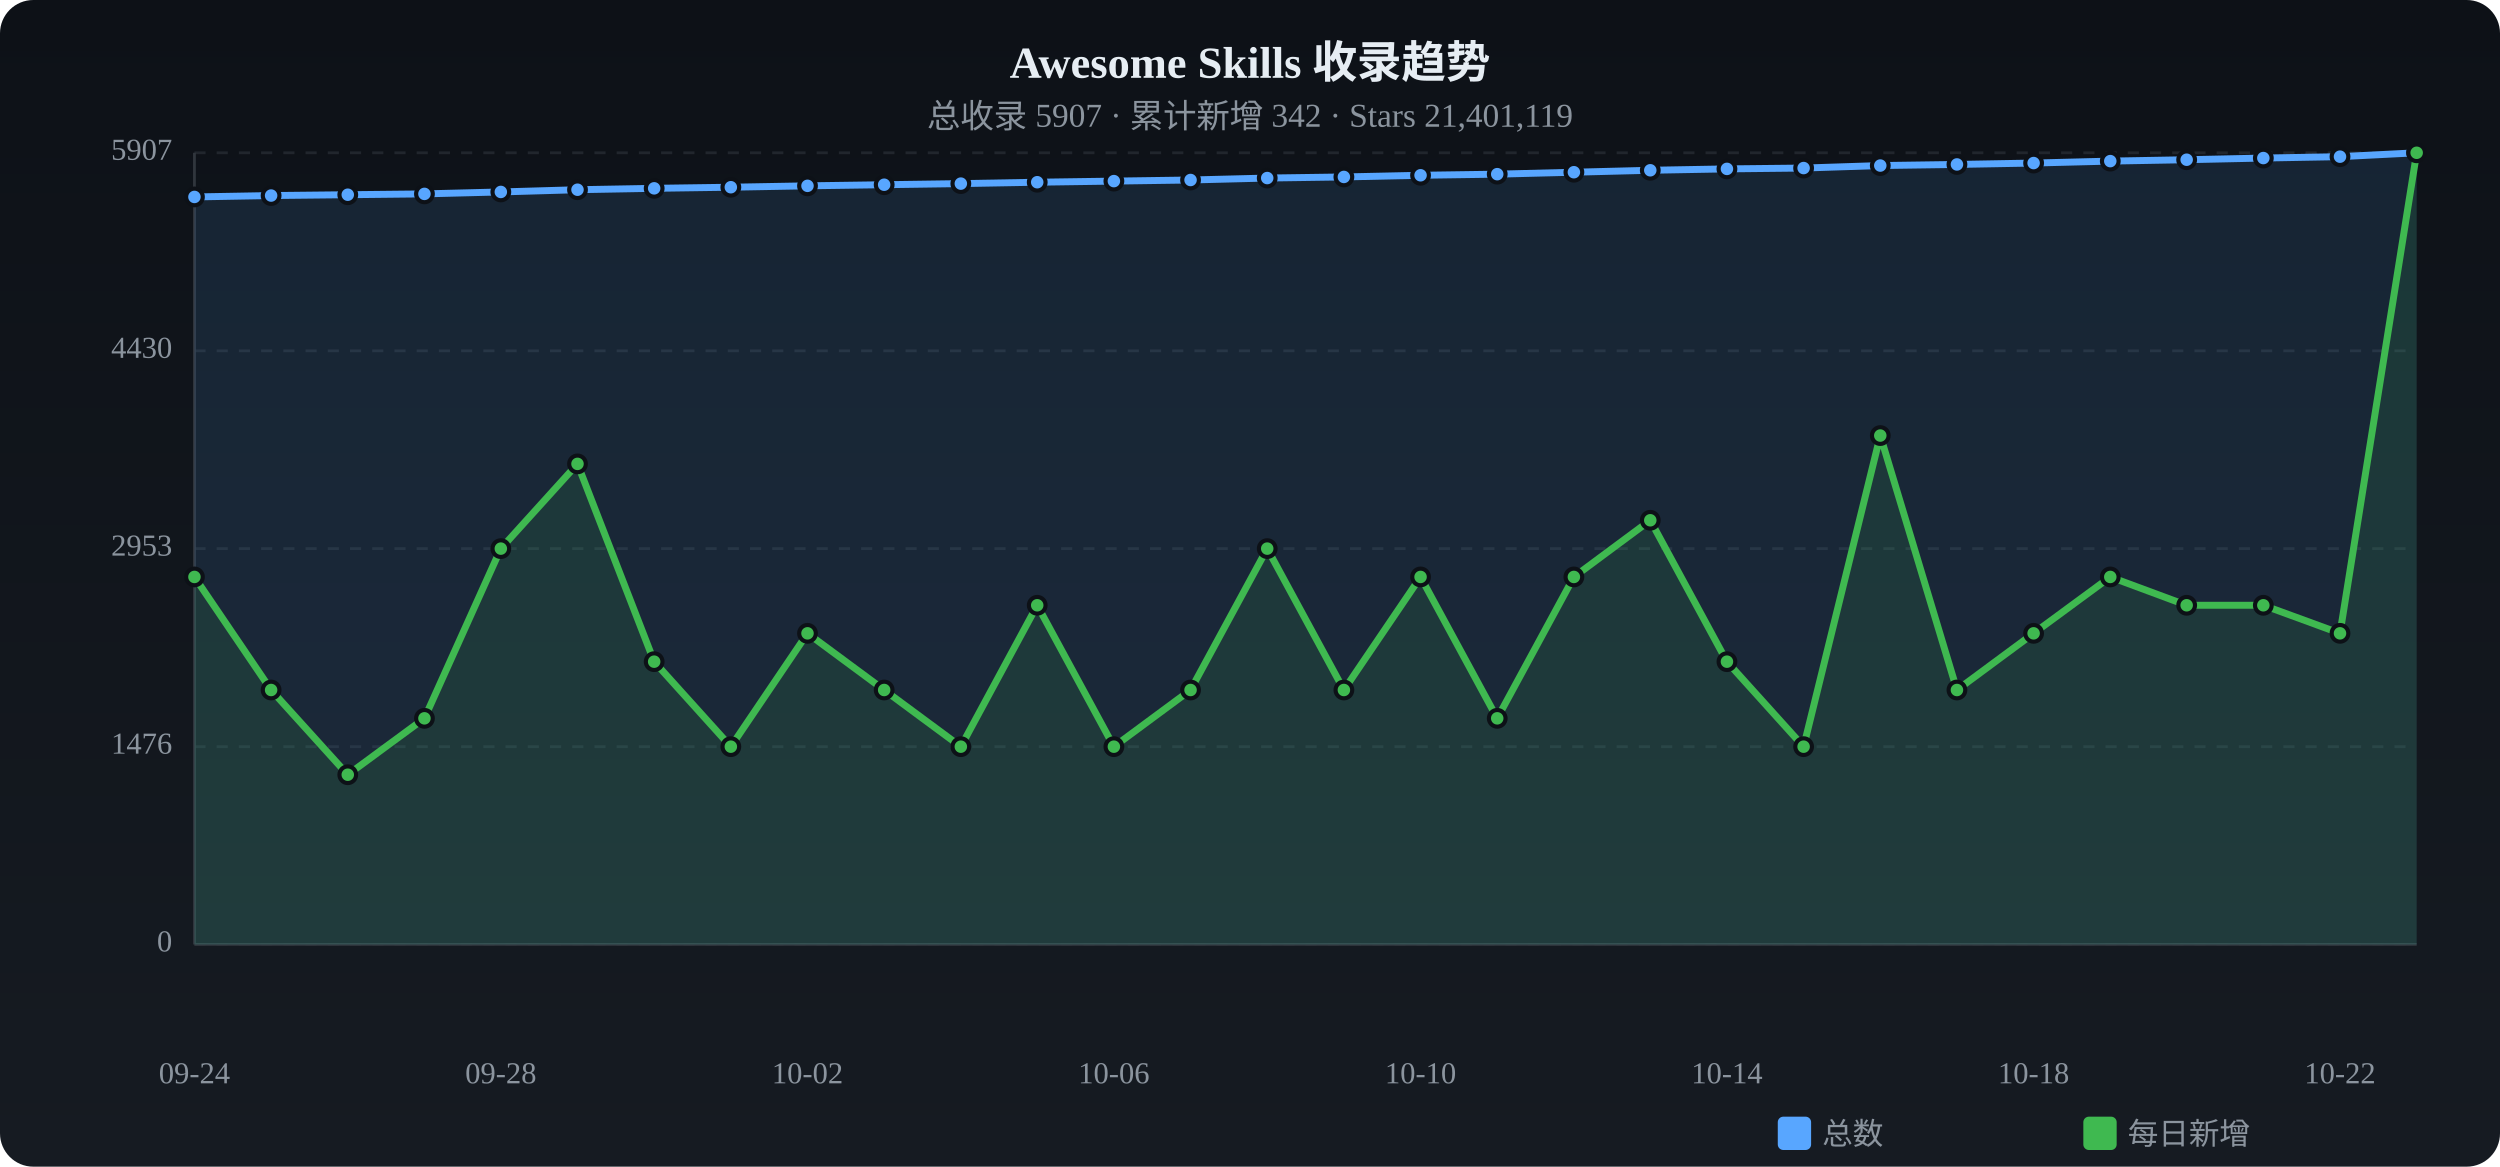
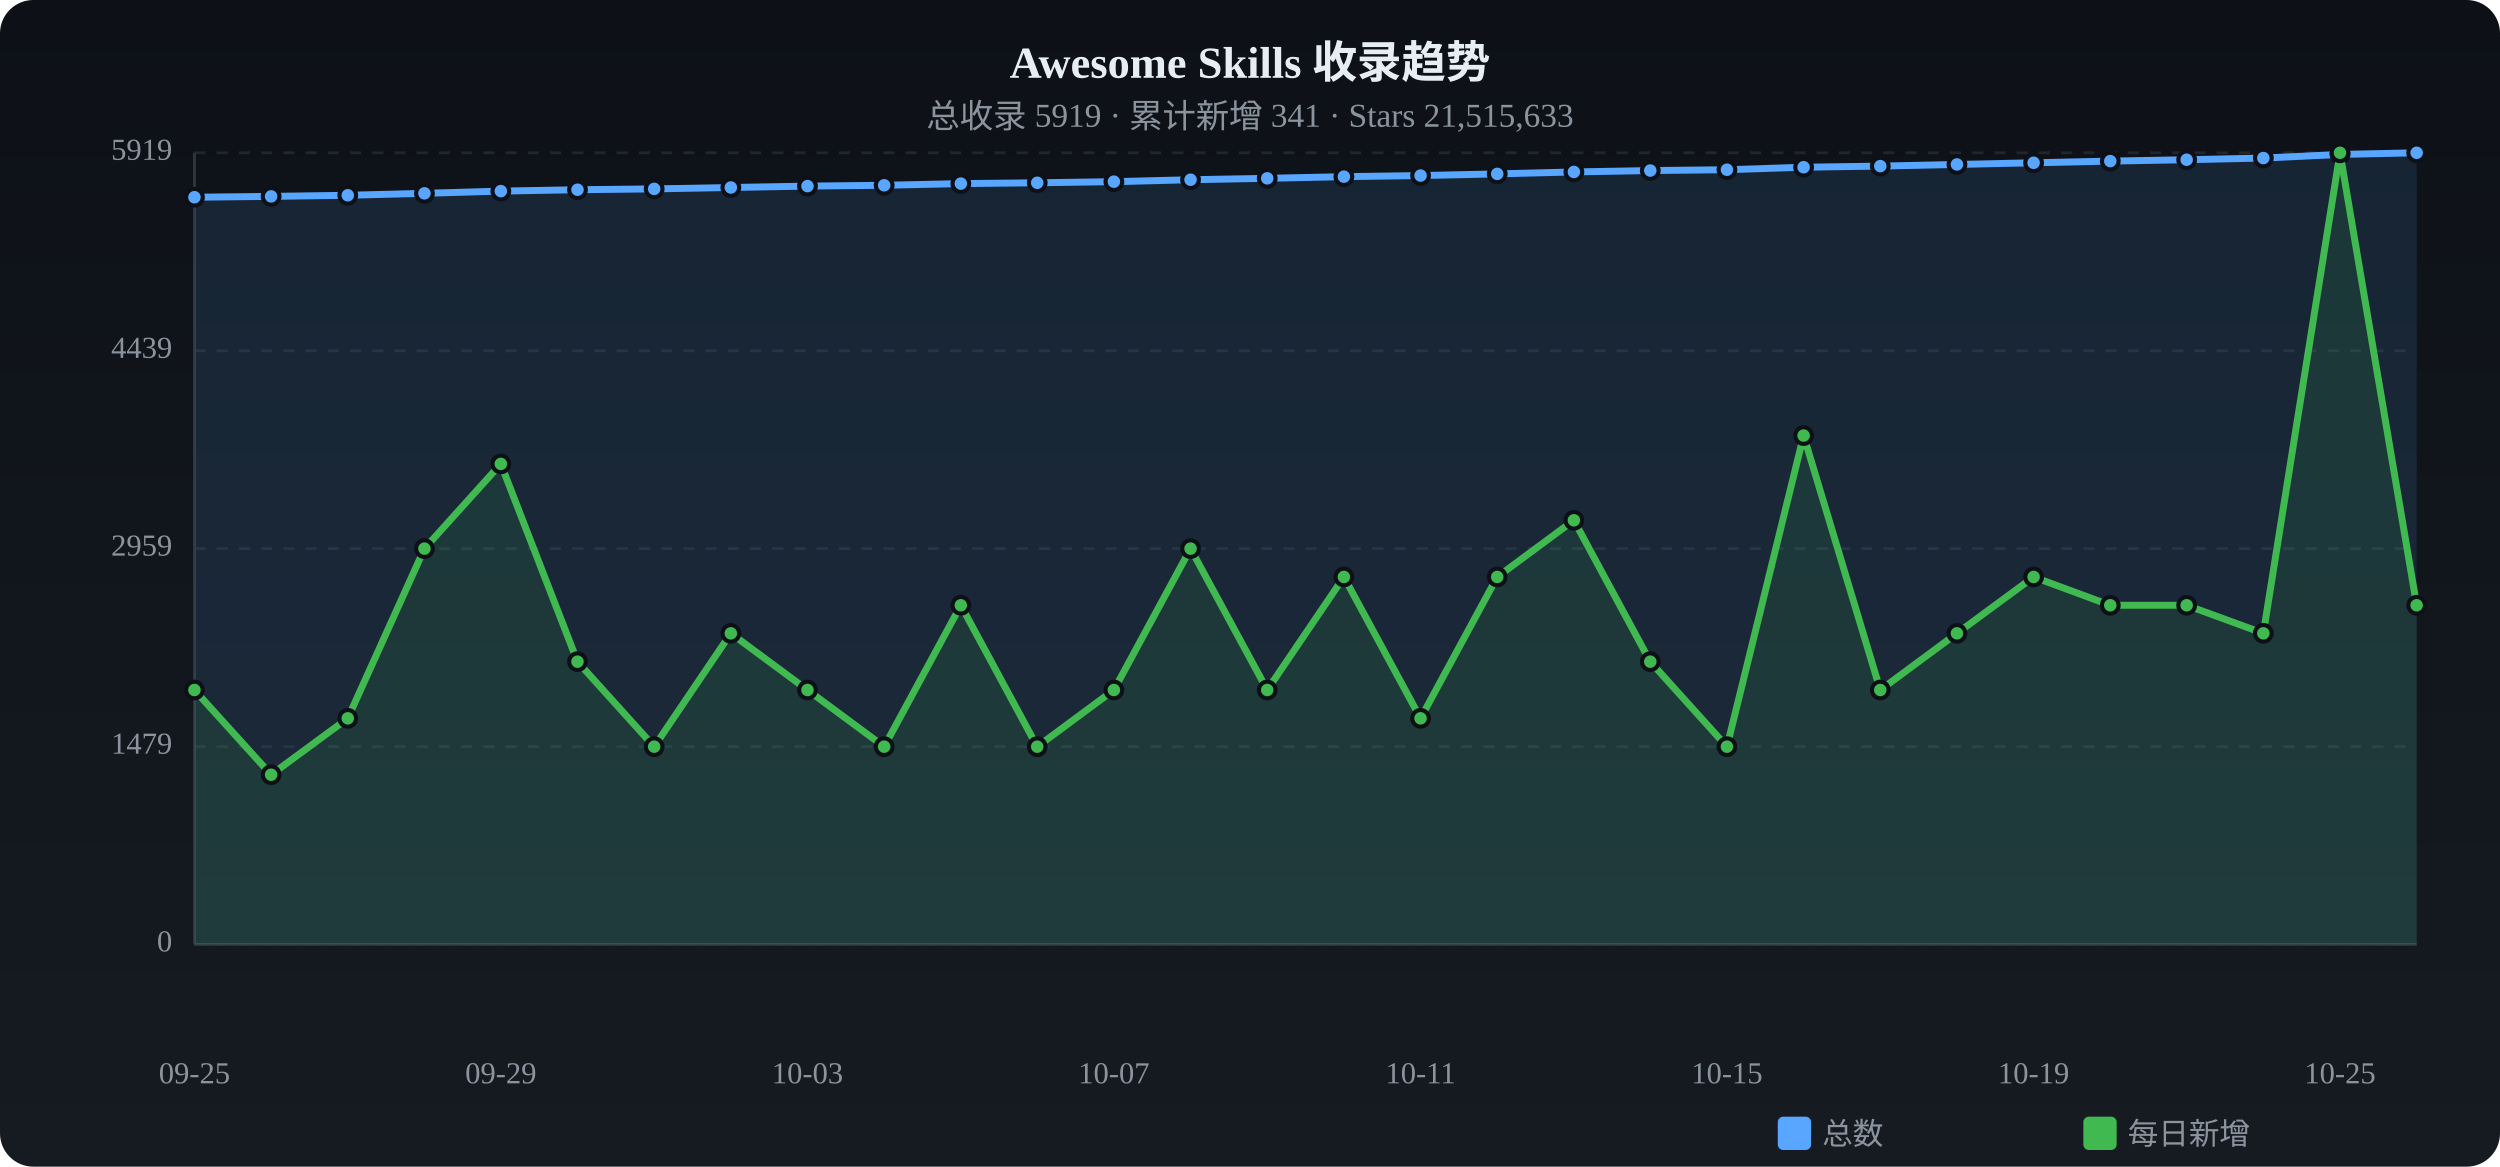
<svg xmlns="http://www.w3.org/2000/svg" viewBox="0 0 900 420" width="900" height="420">
  <defs>
    <linearGradient id="tbg" x1="0%" y1="0%" x2="0%" y2="100%">
      <stop offset="0%" stop-color="#0d1117" />
      <stop offset="100%" stop-color="#161b22" />
    </linearGradient>
  </defs>
  <rect width="900" height="420" rx="12" fill="url(#tbg)" />
  <text x="450.0" y="28" text-anchor="middle" fill="#e6edf3" font-size="16" font-weight="bold">Awesome Skills 收录趋势</text>
-   <text x="450.0" y="46" text-anchor="middle" fill="#8b949e" font-size="12">总收录 5907 · 累计新增 342 · Stars 21,401,119</text>
+   <text x="450.0" y="46" text-anchor="middle" fill="#8b949e" font-size="12">总收录 5919 · 累计新增 341 · Stars 21,515,633</text>
  <text x="62" y="340.0" text-anchor="end" fill="#8b949e" font-size="11" dominant-baseline="middle">0</text>
  <line x1="70" y1="340.0" x2="870" y2="340.0" stroke="#21262d" stroke-dasharray="4 4" />
-   <text x="62" y="268.8" text-anchor="end" fill="#8b949e" font-size="11" dominant-baseline="middle">1476</text>
+   <text x="62" y="268.8" text-anchor="end" fill="#8b949e" font-size="11" dominant-baseline="middle">1479</text>
  <line x1="70" y1="268.8" x2="870" y2="268.8" stroke="#21262d" stroke-dasharray="4 4" />
-   <text x="62" y="197.5" text-anchor="end" fill="#8b949e" font-size="11" dominant-baseline="middle">2953</text>
+   <text x="62" y="197.5" text-anchor="end" fill="#8b949e" font-size="11" dominant-baseline="middle">2959</text>
  <line x1="70" y1="197.5" x2="870" y2="197.5" stroke="#21262d" stroke-dasharray="4 4" />
-   <text x="62" y="126.3" text-anchor="end" fill="#8b949e" font-size="11" dominant-baseline="middle">4430</text>
+   <text x="62" y="126.3" text-anchor="end" fill="#8b949e" font-size="11" dominant-baseline="middle">4439</text>
  <line x1="70" y1="126.3" x2="870" y2="126.3" stroke="#21262d" stroke-dasharray="4 4" />
-   <text x="62" y="55.0" text-anchor="end" fill="#8b949e" font-size="11" dominant-baseline="middle">5907</text>
+   <text x="62" y="55.0" text-anchor="end" fill="#8b949e" font-size="11" dominant-baseline="middle">5919</text>
  <line x1="70" y1="55.0" x2="870" y2="55.0" stroke="#21262d" stroke-dasharray="4 4" />
  <line x1="70" y1="55" x2="70" y2="340" stroke="#30363d" />
  <line x1="70" y1="340" x2="870" y2="340" stroke="#30363d" />
-   <path d="M70.0,70.9 L97.6,70.4 L125.2,70.1 L152.8,69.8 L180.3,69.1 L207.9,68.3 L235.5,67.8 L263.1,67.4 L290.7,66.9 L318.3,66.5 L345.9,66.1 L373.4,65.6 L401.0,65.2 L428.6,64.8 L456.2,64.1 L483.8,63.7 L511.4,63.1 L539.0,62.7 L566.6,62.0 L594.1,61.3 L621.7,60.8 L649.3,60.5 L676.9,59.6 L704.5,59.2 L732.1,58.7 L759.7,58.0 L787.2,57.5 L814.8,56.9 L842.4,56.4 L870.0,55.0 L870.0,340 L70.0,340 Z" fill="#58a6ff" opacity="0.12" />
-   <polyline points="70.0,70.9 97.6,70.4 125.2,70.1 152.8,69.8 180.3,69.1 207.9,68.3 235.5,67.8 263.1,67.4 290.7,66.9 318.3,66.5 345.9,66.1 373.4,65.6 401.0,65.2 428.6,64.8 456.2,64.1 483.8,63.7 511.4,63.1 539.0,62.7 566.6,62.0 594.1,61.3 621.7,60.8 649.3,60.5 676.9,59.6 704.5,59.2 732.1,58.7 759.7,58.0 787.2,57.5 814.8,56.9 842.4,56.4 870.0,55.0" fill="none" stroke="#58a6ff" stroke-width="2.5" stroke-linecap="round" stroke-linejoin="round" />
-   <circle cx="70.0" cy="70.9" r="3" fill="#58a6ff" stroke="#0d1117" stroke-width="1.5" />
-   <circle cx="97.6" cy="70.4" r="3" fill="#58a6ff" stroke="#0d1117" stroke-width="1.5" />
-   <circle cx="125.2" cy="70.1" r="3" fill="#58a6ff" stroke="#0d1117" stroke-width="1.5" />
-   <circle cx="152.8" cy="69.8" r="3" fill="#58a6ff" stroke="#0d1117" stroke-width="1.5" />
-   <circle cx="180.3" cy="69.1" r="3" fill="#58a6ff" stroke="#0d1117" stroke-width="1.5" />
+   <path d="M70.0,71.0 L97.6,70.7 L125.2,70.3 L152.8,69.6 L180.3,68.8 L207.9,68.3 L235.5,68.0 L263.1,67.5 L290.7,67.0 L318.3,66.7 L345.9,66.1 L373.4,65.8 L401.0,65.4 L428.6,64.7 L456.2,64.2 L483.8,63.6 L511.4,63.2 L539.0,62.6 L566.6,61.9 L594.1,61.4 L621.7,61.1 L649.3,60.2 L676.9,59.8 L704.5,59.2 L732.1,58.6 L759.7,58.0 L787.2,57.5 L814.8,56.9 L842.4,55.6 L870.0,55.0 L870.0,340 L70.0,340 Z" fill="#58a6ff" opacity="0.12" />
+   <polyline points="70.0,71.0 97.6,70.7 125.2,70.3 152.8,69.6 180.3,68.8 207.9,68.3 235.5,68.0 263.1,67.5 290.7,67.0 318.3,66.7 345.9,66.1 373.4,65.8 401.0,65.4 428.6,64.7 456.2,64.2 483.8,63.6 511.4,63.2 539.0,62.6 566.6,61.9 594.1,61.4 621.7,61.1 649.3,60.2 676.9,59.8 704.5,59.2 732.1,58.6 759.7,58.0 787.2,57.5 814.8,56.9 842.4,55.6 870.0,55.0" fill="none" stroke="#58a6ff" stroke-width="2.5" stroke-linecap="round" stroke-linejoin="round" />
+   <circle cx="70.0" cy="71.0" r="3" fill="#58a6ff" stroke="#0d1117" stroke-width="1.5" />
+   <circle cx="97.6" cy="70.7" r="3" fill="#58a6ff" stroke="#0d1117" stroke-width="1.5" />
+   <circle cx="125.2" cy="70.3" r="3" fill="#58a6ff" stroke="#0d1117" stroke-width="1.5" />
+   <circle cx="152.8" cy="69.6" r="3" fill="#58a6ff" stroke="#0d1117" stroke-width="1.5" />
+   <circle cx="180.3" cy="68.8" r="3" fill="#58a6ff" stroke="#0d1117" stroke-width="1.5" />
  <circle cx="207.9" cy="68.3" r="3" fill="#58a6ff" stroke="#0d1117" stroke-width="1.5" />
-   <circle cx="235.5" cy="67.8" r="3" fill="#58a6ff" stroke="#0d1117" stroke-width="1.5" />
-   <circle cx="263.1" cy="67.4" r="3" fill="#58a6ff" stroke="#0d1117" stroke-width="1.5" />
-   <circle cx="290.7" cy="66.9" r="3" fill="#58a6ff" stroke="#0d1117" stroke-width="1.5" />
-   <circle cx="318.3" cy="66.5" r="3" fill="#58a6ff" stroke="#0d1117" stroke-width="1.5" />
+   <circle cx="235.5" cy="68.0" r="3" fill="#58a6ff" stroke="#0d1117" stroke-width="1.5" />
+   <circle cx="263.1" cy="67.5" r="3" fill="#58a6ff" stroke="#0d1117" stroke-width="1.5" />
+   <circle cx="290.7" cy="67.0" r="3" fill="#58a6ff" stroke="#0d1117" stroke-width="1.5" />
+   <circle cx="318.3" cy="66.7" r="3" fill="#58a6ff" stroke="#0d1117" stroke-width="1.5" />
  <circle cx="345.9" cy="66.1" r="3" fill="#58a6ff" stroke="#0d1117" stroke-width="1.5" />
-   <circle cx="373.4" cy="65.6" r="3" fill="#58a6ff" stroke="#0d1117" stroke-width="1.5" />
-   <circle cx="401.0" cy="65.2" r="3" fill="#58a6ff" stroke="#0d1117" stroke-width="1.5" />
-   <circle cx="428.6" cy="64.8" r="3" fill="#58a6ff" stroke="#0d1117" stroke-width="1.5" />
-   <circle cx="456.2" cy="64.1" r="3" fill="#58a6ff" stroke="#0d1117" stroke-width="1.5" />
-   <circle cx="483.8" cy="63.7" r="3" fill="#58a6ff" stroke="#0d1117" stroke-width="1.5" />
-   <circle cx="511.4" cy="63.1" r="3" fill="#58a6ff" stroke="#0d1117" stroke-width="1.5" />
-   <circle cx="539.0" cy="62.7" r="3" fill="#58a6ff" stroke="#0d1117" stroke-width="1.5" />
-   <circle cx="566.6" cy="62.0" r="3" fill="#58a6ff" stroke="#0d1117" stroke-width="1.5" />
-   <circle cx="594.1" cy="61.3" r="3" fill="#58a6ff" stroke="#0d1117" stroke-width="1.5" />
-   <circle cx="621.7" cy="60.8" r="3" fill="#58a6ff" stroke="#0d1117" stroke-width="1.5" />
-   <circle cx="649.3" cy="60.5" r="3" fill="#58a6ff" stroke="#0d1117" stroke-width="1.5" />
-   <circle cx="676.9" cy="59.6" r="3" fill="#58a6ff" stroke="#0d1117" stroke-width="1.5" />
+   <circle cx="373.4" cy="65.8" r="3" fill="#58a6ff" stroke="#0d1117" stroke-width="1.5" />
+   <circle cx="401.0" cy="65.4" r="3" fill="#58a6ff" stroke="#0d1117" stroke-width="1.5" />
+   <circle cx="428.6" cy="64.7" r="3" fill="#58a6ff" stroke="#0d1117" stroke-width="1.5" />
+   <circle cx="456.2" cy="64.2" r="3" fill="#58a6ff" stroke="#0d1117" stroke-width="1.5" />
+   <circle cx="483.8" cy="63.6" r="3" fill="#58a6ff" stroke="#0d1117" stroke-width="1.5" />
+   <circle cx="511.4" cy="63.2" r="3" fill="#58a6ff" stroke="#0d1117" stroke-width="1.5" />
+   <circle cx="539.0" cy="62.6" r="3" fill="#58a6ff" stroke="#0d1117" stroke-width="1.5" />
+   <circle cx="566.6" cy="61.9" r="3" fill="#58a6ff" stroke="#0d1117" stroke-width="1.5" />
+   <circle cx="594.1" cy="61.4" r="3" fill="#58a6ff" stroke="#0d1117" stroke-width="1.5" />
+   <circle cx="621.7" cy="61.1" r="3" fill="#58a6ff" stroke="#0d1117" stroke-width="1.5" />
+   <circle cx="649.3" cy="60.2" r="3" fill="#58a6ff" stroke="#0d1117" stroke-width="1.5" />
+   <circle cx="676.9" cy="59.8" r="3" fill="#58a6ff" stroke="#0d1117" stroke-width="1.5" />
  <circle cx="704.5" cy="59.2" r="3" fill="#58a6ff" stroke="#0d1117" stroke-width="1.5" />
-   <circle cx="732.1" cy="58.7" r="3" fill="#58a6ff" stroke="#0d1117" stroke-width="1.5" />
+   <circle cx="732.1" cy="58.6" r="3" fill="#58a6ff" stroke="#0d1117" stroke-width="1.5" />
  <circle cx="759.7" cy="58.0" r="3" fill="#58a6ff" stroke="#0d1117" stroke-width="1.5" />
  <circle cx="787.2" cy="57.5" r="3" fill="#58a6ff" stroke="#0d1117" stroke-width="1.5" />
  <circle cx="814.8" cy="56.9" r="3" fill="#58a6ff" stroke="#0d1117" stroke-width="1.5" />
-   <circle cx="842.4" cy="56.4" r="3" fill="#58a6ff" stroke="#0d1117" stroke-width="1.5" />
+   <circle cx="842.4" cy="55.6" r="3" fill="#58a6ff" stroke="#0d1117" stroke-width="1.5" />
  <circle cx="870.0" cy="55.0" r="3" fill="#58a6ff" stroke="#0d1117" stroke-width="1.5" />
-   <path d="M70.0,207.7 L97.6,248.4 L125.2,278.9 L152.8,258.6 L180.3,197.5 L207.9,167.0 L235.5,238.2 L263.1,268.8 L290.7,228.0 L318.3,248.4 L345.9,268.8 L373.4,217.9 L401.0,268.8 L428.6,248.4 L456.2,197.5 L483.8,248.4 L511.4,207.7 L539.0,258.6 L566.6,207.7 L594.1,187.3 L621.7,238.2 L649.3,268.8 L676.9,156.8 L704.5,248.4 L732.1,228.0 L759.7,207.7 L787.2,217.9 L814.8,217.9 L842.4,228.0 L870.0,55.0 L870.0,340 L70.0,340 Z" fill="#3fb950" opacity="0.12" />
-   <polyline points="70.0,207.7 97.6,248.4 125.2,278.9 152.8,258.6 180.3,197.5 207.9,167.0 235.5,238.2 263.1,268.8 290.7,228.0 318.3,248.4 345.9,268.8 373.4,217.9 401.0,268.8 428.6,248.4 456.2,197.5 483.8,248.4 511.4,207.7 539.0,258.6 566.6,207.7 594.1,187.3 621.7,238.2 649.3,268.8 676.9,156.8 704.5,248.4 732.1,228.0 759.7,207.7 787.2,217.9 814.8,217.9 842.4,228.0 870.0,55.0" fill="none" stroke="#3fb950" stroke-width="2.5" stroke-linecap="round" stroke-linejoin="round" />
-   <circle cx="70.0" cy="207.7" r="3" fill="#3fb950" stroke="#0d1117" stroke-width="1.5" />
-   <circle cx="97.6" cy="248.4" r="3" fill="#3fb950" stroke="#0d1117" stroke-width="1.5" />
-   <circle cx="125.2" cy="278.9" r="3" fill="#3fb950" stroke="#0d1117" stroke-width="1.5" />
-   <circle cx="152.8" cy="258.6" r="3" fill="#3fb950" stroke="#0d1117" stroke-width="1.5" />
-   <circle cx="180.3" cy="197.5" r="3" fill="#3fb950" stroke="#0d1117" stroke-width="1.5" />
-   <circle cx="207.9" cy="167.0" r="3" fill="#3fb950" stroke="#0d1117" stroke-width="1.5" />
-   <circle cx="235.5" cy="238.2" r="3" fill="#3fb950" stroke="#0d1117" stroke-width="1.5" />
-   <circle cx="263.1" cy="268.8" r="3" fill="#3fb950" stroke="#0d1117" stroke-width="1.5" />
-   <circle cx="290.7" cy="228.0" r="3" fill="#3fb950" stroke="#0d1117" stroke-width="1.5" />
-   <circle cx="318.3" cy="248.4" r="3" fill="#3fb950" stroke="#0d1117" stroke-width="1.5" />
-   <circle cx="345.9" cy="268.8" r="3" fill="#3fb950" stroke="#0d1117" stroke-width="1.5" />
-   <circle cx="373.4" cy="217.9" r="3" fill="#3fb950" stroke="#0d1117" stroke-width="1.5" />
-   <circle cx="401.0" cy="268.8" r="3" fill="#3fb950" stroke="#0d1117" stroke-width="1.5" />
-   <circle cx="428.6" cy="248.4" r="3" fill="#3fb950" stroke="#0d1117" stroke-width="1.5" />
-   <circle cx="456.2" cy="197.5" r="3" fill="#3fb950" stroke="#0d1117" stroke-width="1.5" />
-   <circle cx="483.8" cy="248.4" r="3" fill="#3fb950" stroke="#0d1117" stroke-width="1.5" />
-   <circle cx="511.4" cy="207.7" r="3" fill="#3fb950" stroke="#0d1117" stroke-width="1.5" />
-   <circle cx="539.0" cy="258.6" r="3" fill="#3fb950" stroke="#0d1117" stroke-width="1.5" />
-   <circle cx="566.6" cy="207.7" r="3" fill="#3fb950" stroke="#0d1117" stroke-width="1.5" />
-   <circle cx="594.1" cy="187.3" r="3" fill="#3fb950" stroke="#0d1117" stroke-width="1.5" />
-   <circle cx="621.7" cy="238.2" r="3" fill="#3fb950" stroke="#0d1117" stroke-width="1.5" />
-   <circle cx="649.3" cy="268.8" r="3" fill="#3fb950" stroke="#0d1117" stroke-width="1.5" />
-   <circle cx="676.9" cy="156.8" r="3" fill="#3fb950" stroke="#0d1117" stroke-width="1.5" />
-   <circle cx="704.5" cy="248.4" r="3" fill="#3fb950" stroke="#0d1117" stroke-width="1.5" />
-   <circle cx="732.1" cy="228.0" r="3" fill="#3fb950" stroke="#0d1117" stroke-width="1.5" />
-   <circle cx="759.7" cy="207.7" r="3" fill="#3fb950" stroke="#0d1117" stroke-width="1.5" />
+   <path d="M70.0,248.4 L97.6,278.9 L125.2,258.6 L152.8,197.5 L180.3,167.0 L207.9,238.2 L235.5,268.8 L263.1,228.0 L290.7,248.4 L318.3,268.8 L345.9,217.9 L373.4,268.8 L401.0,248.4 L428.6,197.5 L456.2,248.4 L483.8,207.7 L511.4,258.6 L539.0,207.7 L566.6,187.3 L594.1,238.2 L621.7,268.8 L649.3,156.8 L676.9,248.4 L704.5,228.0 L732.1,207.7 L759.7,217.9 L787.2,217.9 L814.8,228.0 L842.4,55.0 L870.0,217.9 L870.0,340 L70.0,340 Z" fill="#3fb950" opacity="0.12" />
+   <polyline points="70.0,248.4 97.6,278.9 125.2,258.6 152.8,197.5 180.3,167.0 207.9,238.2 235.5,268.8 263.1,228.0 290.7,248.4 318.3,268.8 345.9,217.9 373.4,268.8 401.0,248.4 428.6,197.5 456.2,248.4 483.8,207.7 511.4,258.6 539.0,207.7 566.6,187.3 594.1,238.2 621.7,268.8 649.3,156.8 676.9,248.4 704.5,228.0 732.1,207.7 759.7,217.9 787.2,217.9 814.8,228.0 842.4,55.0 870.0,217.9" fill="none" stroke="#3fb950" stroke-width="2.5" stroke-linecap="round" stroke-linejoin="round" />
+   <circle cx="70.0" cy="248.4" r="3" fill="#3fb950" stroke="#0d1117" stroke-width="1.5" />
+   <circle cx="97.6" cy="278.9" r="3" fill="#3fb950" stroke="#0d1117" stroke-width="1.5" />
+   <circle cx="125.2" cy="258.6" r="3" fill="#3fb950" stroke="#0d1117" stroke-width="1.5" />
+   <circle cx="152.8" cy="197.5" r="3" fill="#3fb950" stroke="#0d1117" stroke-width="1.5" />
+   <circle cx="180.3" cy="167.0" r="3" fill="#3fb950" stroke="#0d1117" stroke-width="1.5" />
+   <circle cx="207.9" cy="238.2" r="3" fill="#3fb950" stroke="#0d1117" stroke-width="1.5" />
+   <circle cx="235.5" cy="268.8" r="3" fill="#3fb950" stroke="#0d1117" stroke-width="1.5" />
+   <circle cx="263.1" cy="228.0" r="3" fill="#3fb950" stroke="#0d1117" stroke-width="1.5" />
+   <circle cx="290.7" cy="248.4" r="3" fill="#3fb950" stroke="#0d1117" stroke-width="1.5" />
+   <circle cx="318.3" cy="268.8" r="3" fill="#3fb950" stroke="#0d1117" stroke-width="1.5" />
+   <circle cx="345.9" cy="217.9" r="3" fill="#3fb950" stroke="#0d1117" stroke-width="1.5" />
+   <circle cx="373.4" cy="268.8" r="3" fill="#3fb950" stroke="#0d1117" stroke-width="1.5" />
+   <circle cx="401.0" cy="248.4" r="3" fill="#3fb950" stroke="#0d1117" stroke-width="1.5" />
+   <circle cx="428.6" cy="197.5" r="3" fill="#3fb950" stroke="#0d1117" stroke-width="1.5" />
+   <circle cx="456.2" cy="248.4" r="3" fill="#3fb950" stroke="#0d1117" stroke-width="1.5" />
+   <circle cx="483.8" cy="207.7" r="3" fill="#3fb950" stroke="#0d1117" stroke-width="1.5" />
+   <circle cx="511.4" cy="258.6" r="3" fill="#3fb950" stroke="#0d1117" stroke-width="1.5" />
+   <circle cx="539.0" cy="207.7" r="3" fill="#3fb950" stroke="#0d1117" stroke-width="1.5" />
+   <circle cx="566.6" cy="187.3" r="3" fill="#3fb950" stroke="#0d1117" stroke-width="1.5" />
+   <circle cx="594.1" cy="238.2" r="3" fill="#3fb950" stroke="#0d1117" stroke-width="1.5" />
+   <circle cx="621.7" cy="268.8" r="3" fill="#3fb950" stroke="#0d1117" stroke-width="1.5" />
+   <circle cx="649.3" cy="156.8" r="3" fill="#3fb950" stroke="#0d1117" stroke-width="1.5" />
+   <circle cx="676.9" cy="248.4" r="3" fill="#3fb950" stroke="#0d1117" stroke-width="1.5" />
+   <circle cx="704.5" cy="228.0" r="3" fill="#3fb950" stroke="#0d1117" stroke-width="1.5" />
+   <circle cx="732.1" cy="207.7" r="3" fill="#3fb950" stroke="#0d1117" stroke-width="1.5" />
+   <circle cx="759.7" cy="217.9" r="3" fill="#3fb950" stroke="#0d1117" stroke-width="1.5" />
  <circle cx="787.2" cy="217.9" r="3" fill="#3fb950" stroke="#0d1117" stroke-width="1.5" />
-   <circle cx="814.8" cy="217.9" r="3" fill="#3fb950" stroke="#0d1117" stroke-width="1.5" />
-   <circle cx="842.4" cy="228.0" r="3" fill="#3fb950" stroke="#0d1117" stroke-width="1.5" />
-   <circle cx="870.0" cy="55.0" r="3" fill="#3fb950" stroke="#0d1117" stroke-width="1.5" />
-   <text x="70.0" y="390" text-anchor="middle" fill="#8b949e" font-size="11">09-24</text>
-   <text x="180.3" y="390" text-anchor="middle" fill="#8b949e" font-size="11">09-28</text>
-   <text x="290.7" y="390" text-anchor="middle" fill="#8b949e" font-size="11">10-02</text>
-   <text x="401.0" y="390" text-anchor="middle" fill="#8b949e" font-size="11">10-06</text>
-   <text x="511.4" y="390" text-anchor="middle" fill="#8b949e" font-size="11">10-10</text>
-   <text x="621.7" y="390" text-anchor="middle" fill="#8b949e" font-size="11">10-14</text>
-   <text x="732.1" y="390" text-anchor="middle" fill="#8b949e" font-size="11">10-18</text>
-   <text x="842.4" y="390" text-anchor="middle" fill="#8b949e" font-size="11">10-22</text>
+   <circle cx="814.8" cy="228.0" r="3" fill="#3fb950" stroke="#0d1117" stroke-width="1.5" />
+   <circle cx="842.4" cy="55.0" r="3" fill="#3fb950" stroke="#0d1117" stroke-width="1.5" />
+   <circle cx="870.0" cy="217.9" r="3" fill="#3fb950" stroke="#0d1117" stroke-width="1.5" />
+   <text x="70.0" y="390" text-anchor="middle" fill="#8b949e" font-size="11">09-25</text>
+   <text x="180.3" y="390" text-anchor="middle" fill="#8b949e" font-size="11">09-29</text>
+   <text x="290.7" y="390" text-anchor="middle" fill="#8b949e" font-size="11">10-03</text>
+   <text x="401.0" y="390" text-anchor="middle" fill="#8b949e" font-size="11">10-07</text>
+   <text x="511.4" y="390" text-anchor="middle" fill="#8b949e" font-size="11">10-11</text>
+   <text x="621.7" y="390" text-anchor="middle" fill="#8b949e" font-size="11">10-15</text>
+   <text x="732.1" y="390" text-anchor="middle" fill="#8b949e" font-size="11">10-19</text>
+   <text x="842.4" y="390" text-anchor="middle" fill="#8b949e" font-size="11">10-25</text>
  <rect x="640" y="402" width="12" height="12" rx="2" fill="#58a6ff" />
  <text x="656" y="412" fill="#8b949e" font-size="11">总数</text>
  <rect x="750" y="402" width="12" height="12" rx="2" fill="#3fb950" />
  <text x="766" y="412" fill="#8b949e" font-size="11">每日新增</text>
</svg>
